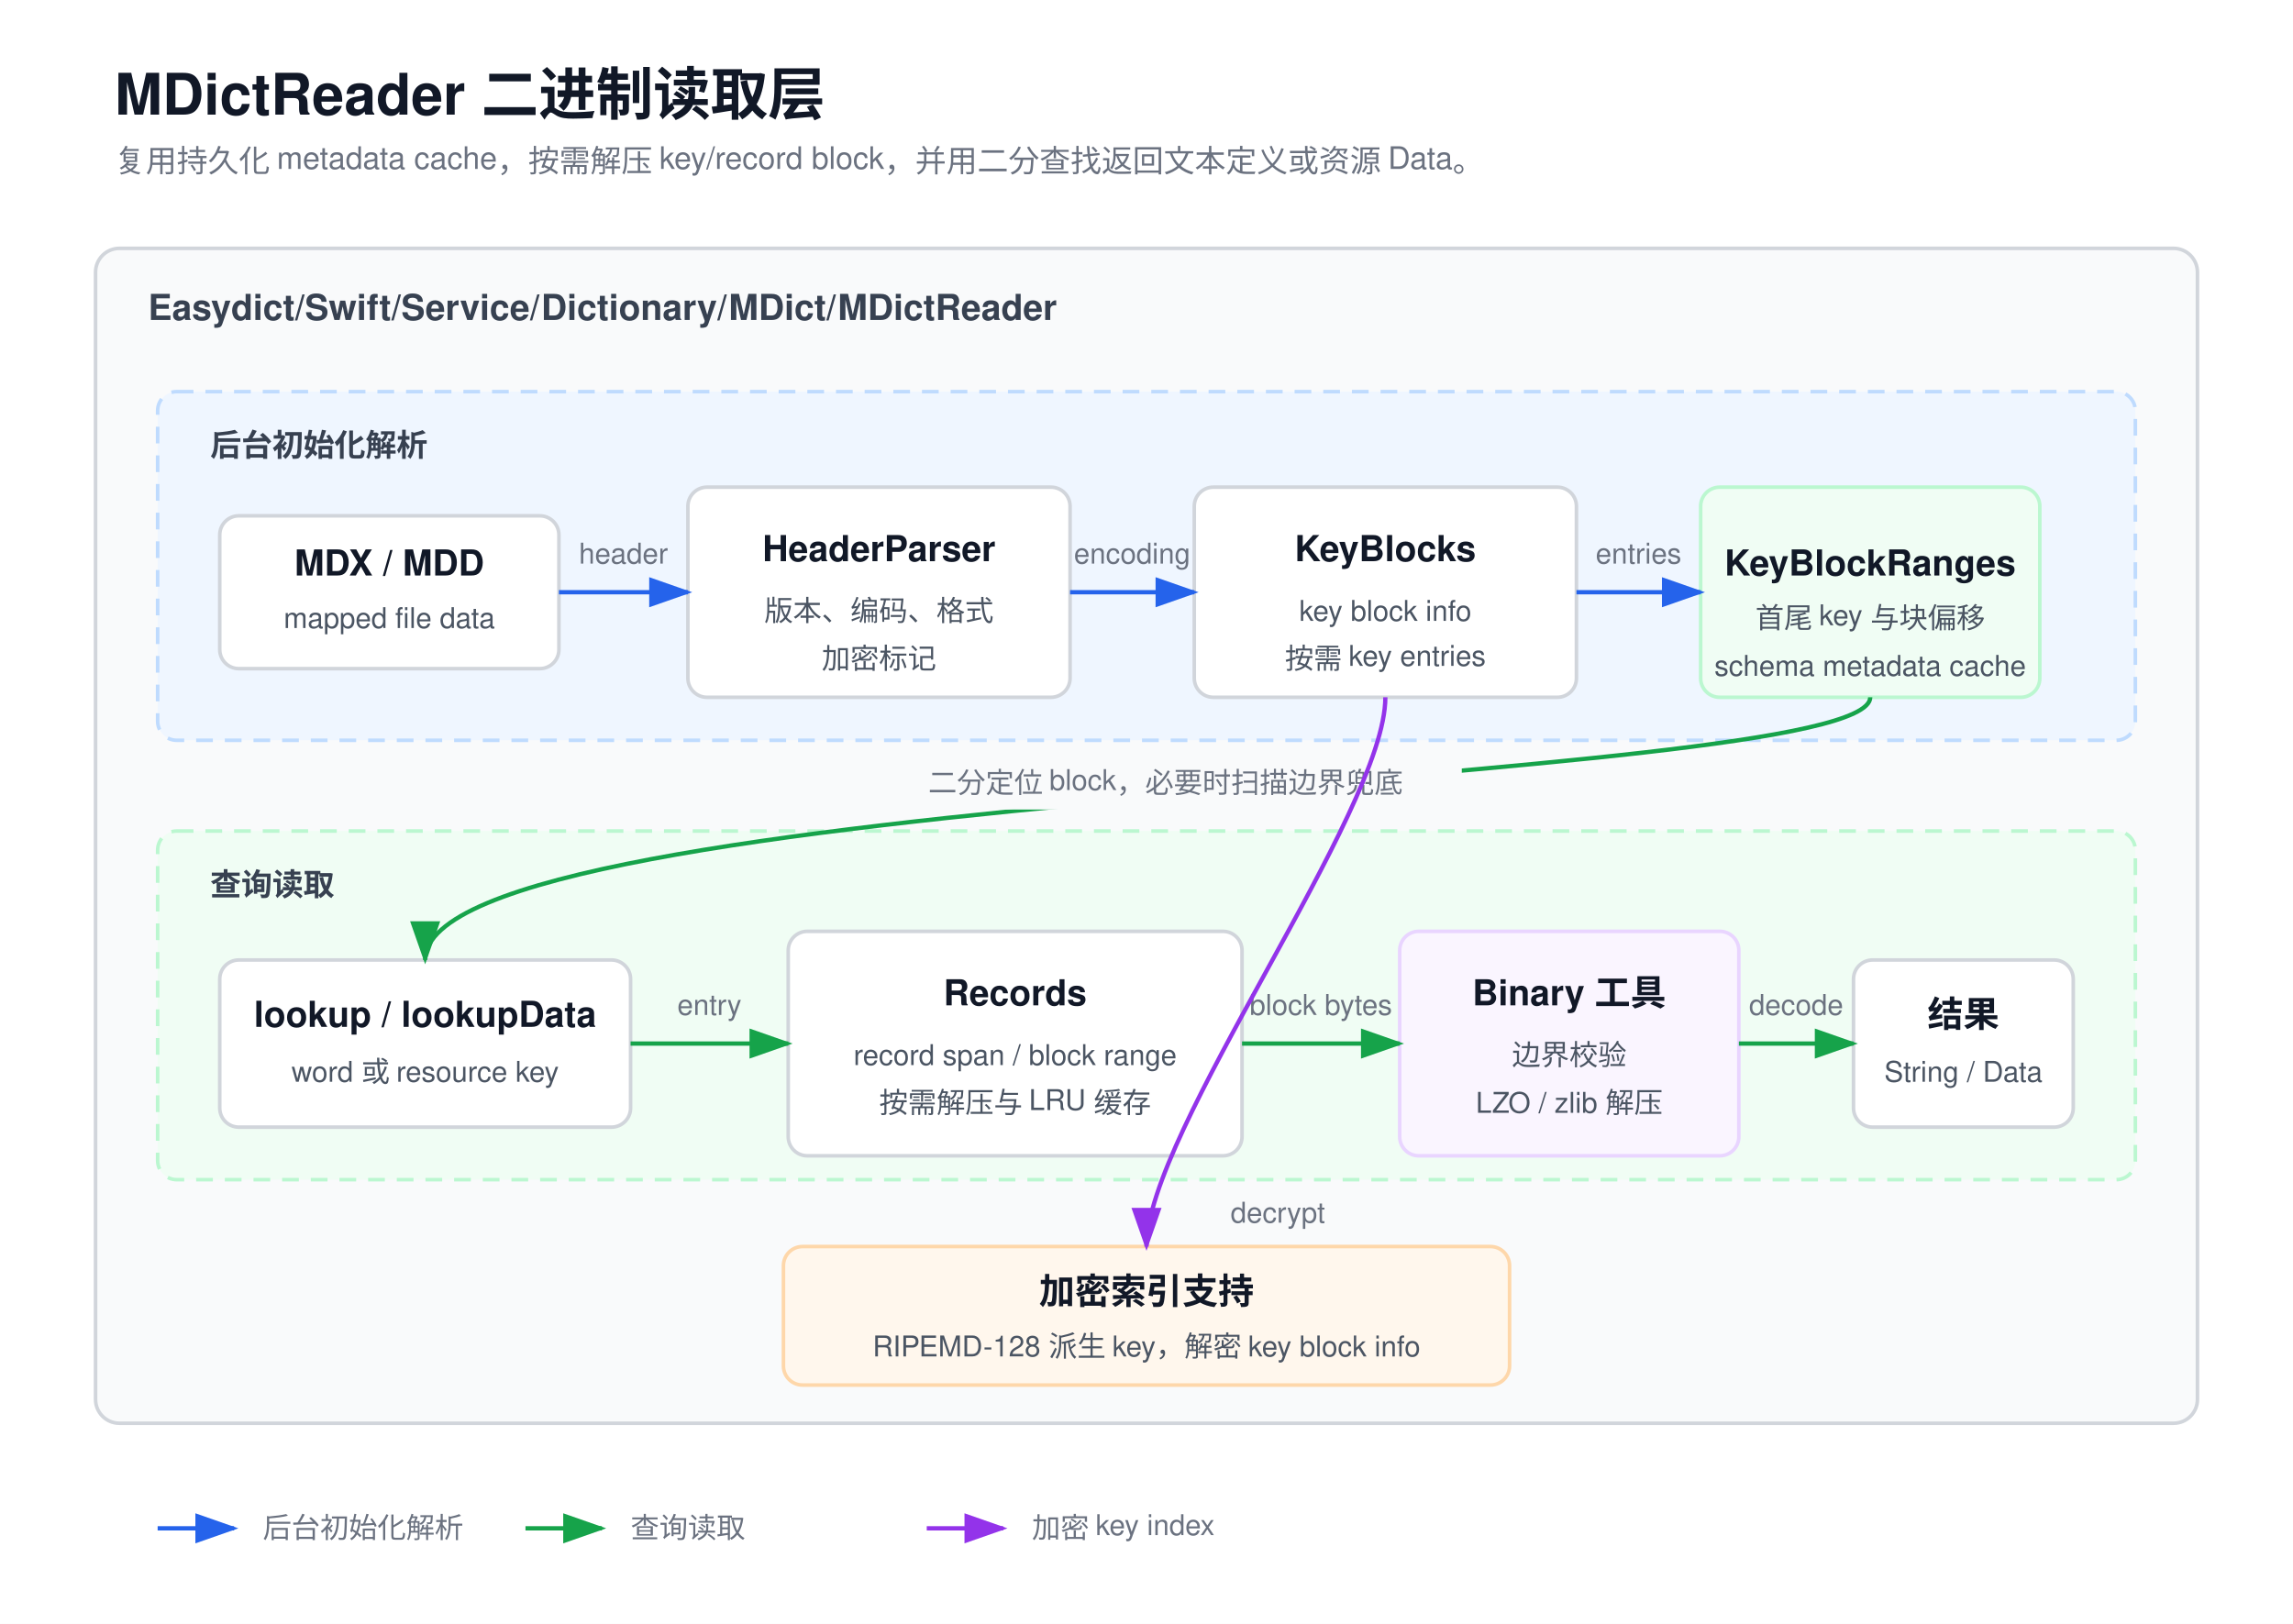
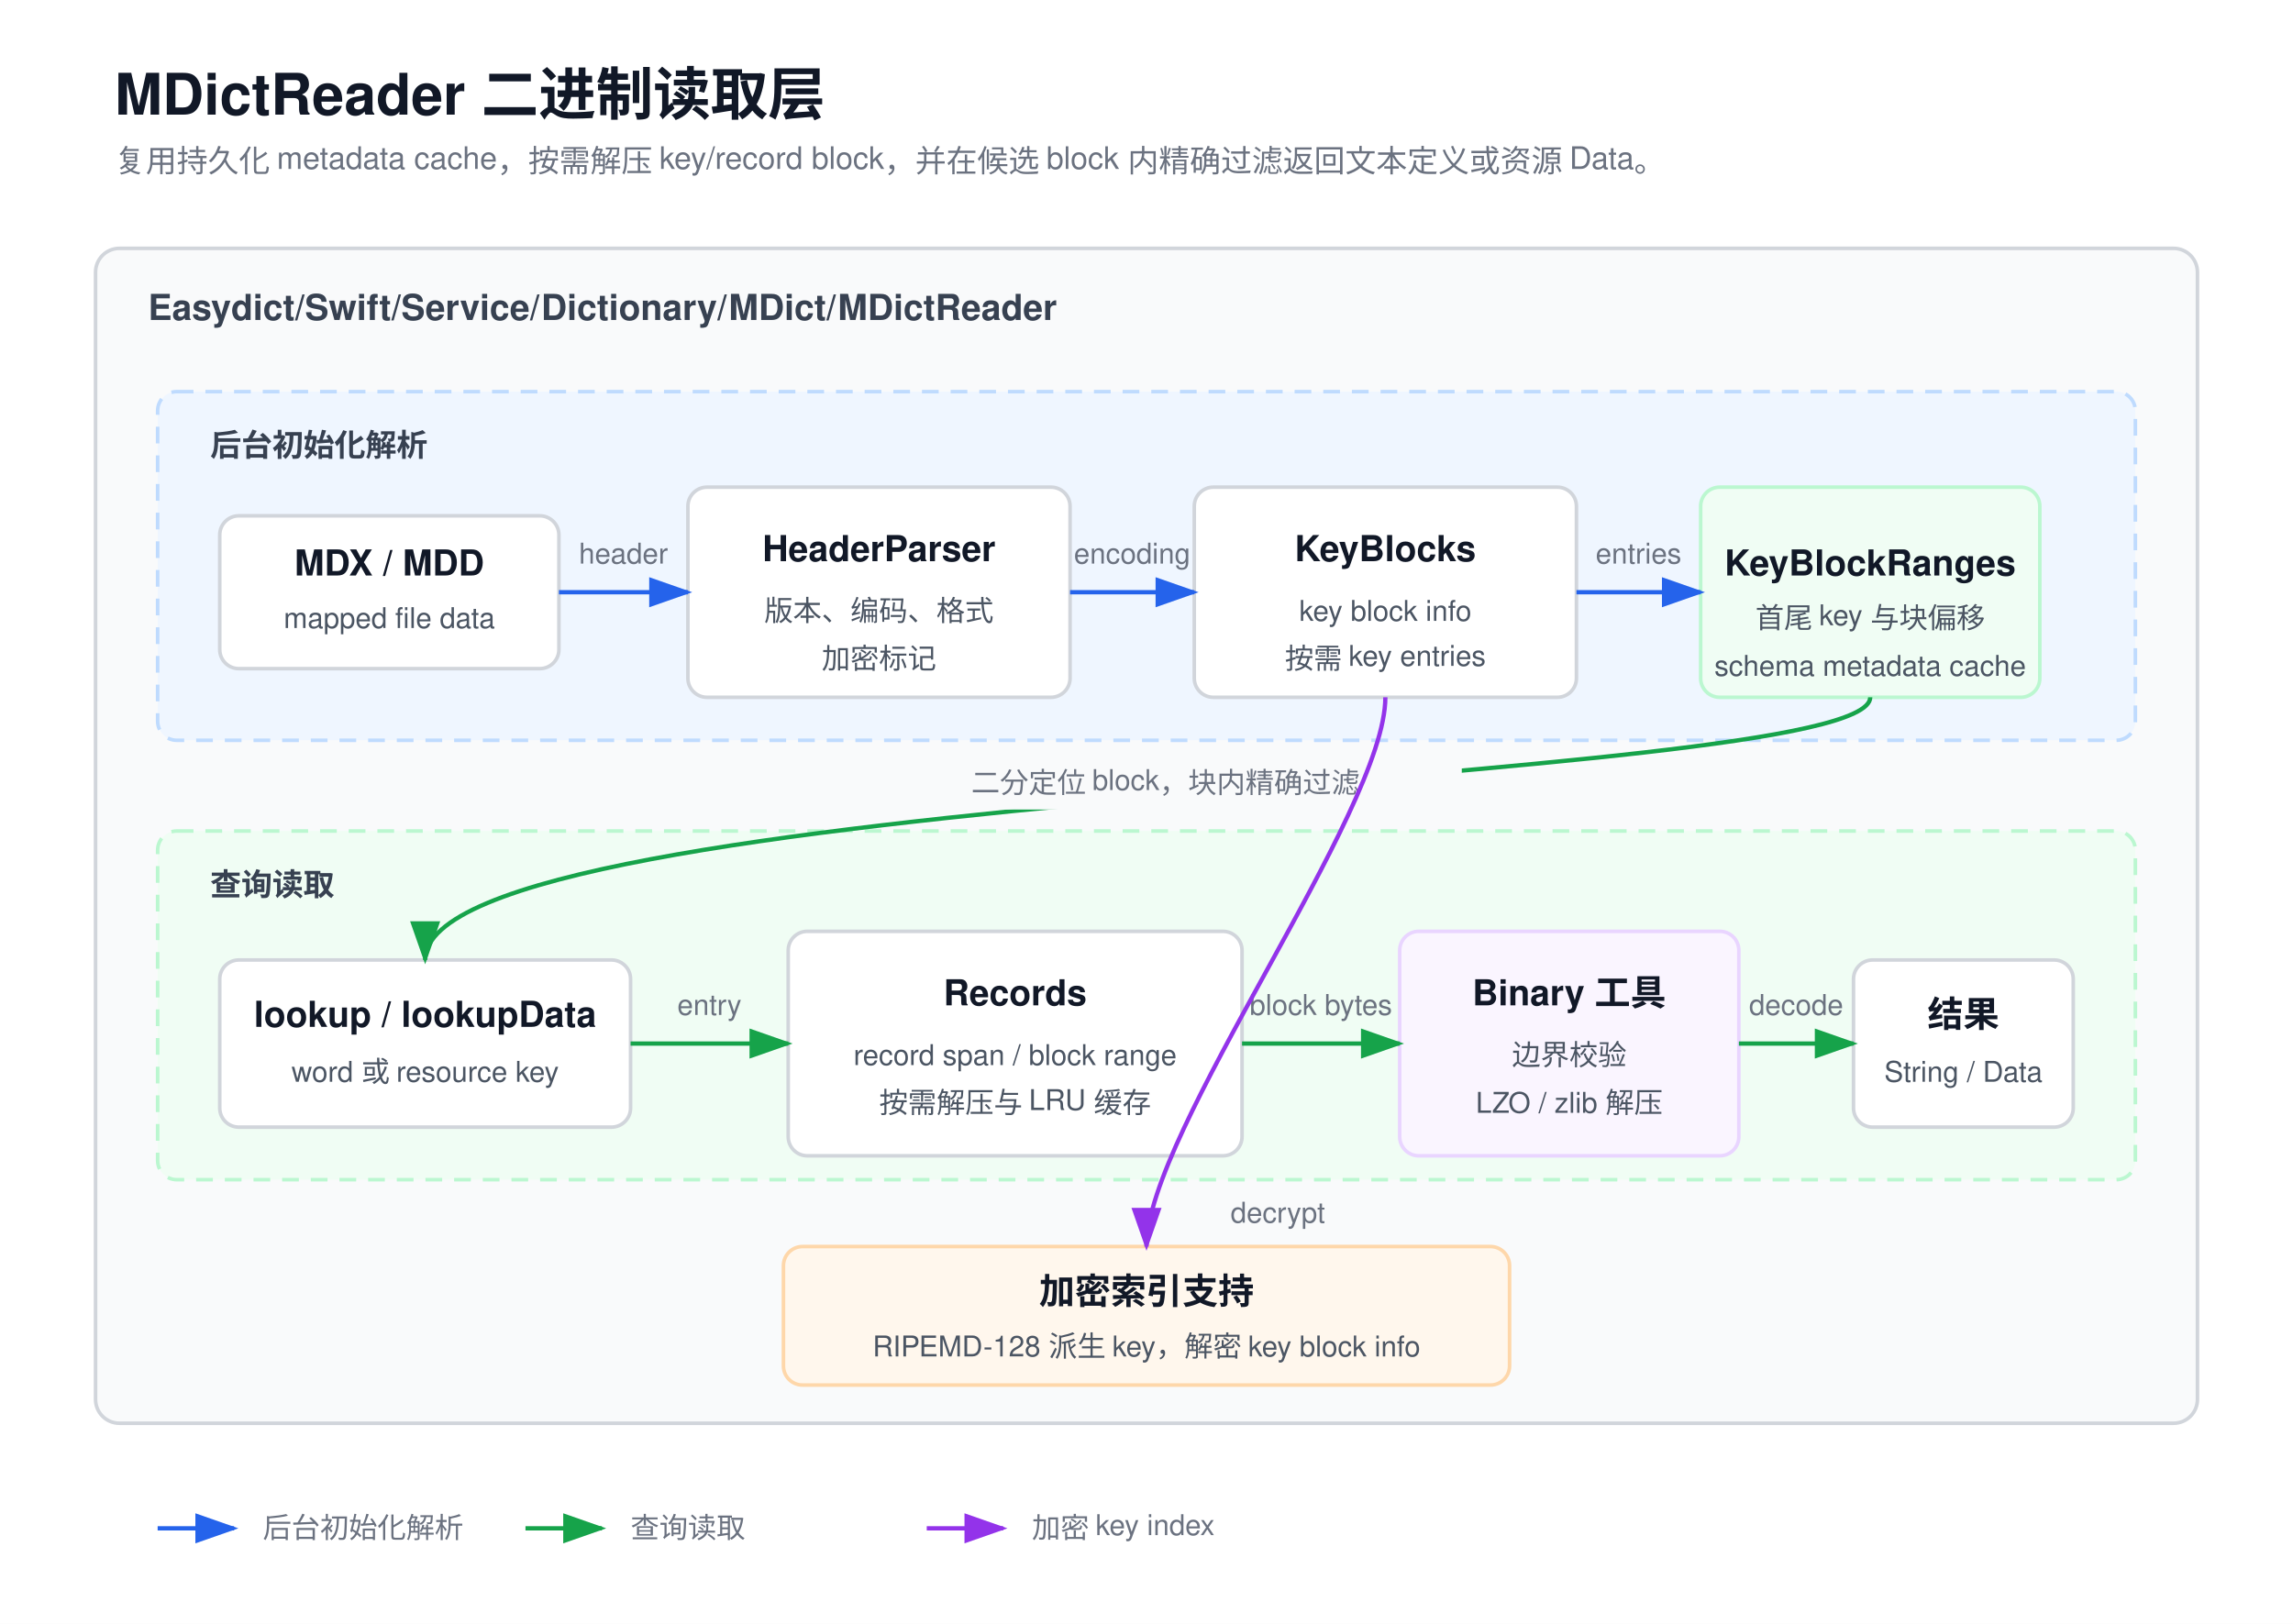
<svg xmlns="http://www.w3.org/2000/svg" viewBox="0 0 960 680" width="960" height="680" role="img" aria-labelledby="title desc">
  <style>
    text {
      font-family: 'Helvetica Neue', Helvetica, Arial, 'PingFang SC', 'Microsoft YaHei', sans-serif;
    }
    .title { fill: #111827; font-size: 24px; font-weight: 600; }
    .subtitle { fill: #6b7280; font-size: 13px; }
    .group-title { fill: #374151; font-size: 15px; font-weight: 600; }
    .box-title { fill: #111827; font-size: 15px; font-weight: 600; }
    .box-text { fill: #4b5563; font-size: 12px; }
    .label { fill: #6b7280; font-size: 12px; }
    .lane-title { fill: #374151; font-size: 13px; font-weight: 600; }
  </style>
  <defs>
    <marker id="arrow-blue" markerWidth="10" markerHeight="7" refX="9" refY="3.5" orient="auto">
      <polygon points="0 0, 10 3.5, 0 7" fill="#2563eb" />
    </marker>
    <marker id="arrow-green" markerWidth="10" markerHeight="7" refX="9" refY="3.5" orient="auto">
      <polygon points="0 0, 10 3.5, 0 7" fill="#16a34a" />
    </marker>
    <marker id="arrow-purple" markerWidth="10" markerHeight="7" refX="9" refY="3.5" orient="auto">
      <polygon points="0 0, 10 3.5, 0 7" fill="#9333ea" />
    </marker>
  </defs>
  <rect width="960" height="680" fill="#ffffff" />
  <text x="48" y="48" class="title">MDictReader 二进制读取层</text>
-   <text x="48" y="72" class="subtitle">复用持久化 metadata cache，按需解压 key/record block，并用二分查找返回文本定义或资源 Data。</text>
+   <text x="48" y="72" class="subtitle">复用持久化 metadata cache，按需解压 key/record block，并在候选 block 内精确过滤返回文本定义或资源 Data。</text>
  <rect x="40" y="104" width="880" height="492" rx="10" ry="10" fill="#f9fafb" stroke="#d1d5db" stroke-width="1.5" />
  <text x="62" y="134" class="group-title">Easydict/Swift/Service/Dictionary/MDict/MDictReader</text>
  <rect x="66" y="164" width="828" height="146" rx="8" ry="8" fill="#eff6ff" stroke="#bfdbfe" stroke-width="1.5" stroke-dasharray="7 5" />
  <text x="88" y="191" class="lane-title">后台初始化解析</text>
  <rect x="92" y="216" width="142" height="64" rx="8" ry="8" fill="#ffffff" stroke="#d1d5db" stroke-width="1.5" />
  <text x="163" y="241" text-anchor="middle" class="box-title">MDX / MDD</text>
  <text x="163" y="263" text-anchor="middle" class="box-text">mapped file data</text>
  <rect x="288" y="204" width="160" height="88" rx="8" ry="8" fill="#ffffff" stroke="#d1d5db" stroke-width="1.5" />
  <text x="368" y="235" text-anchor="middle" class="box-title">HeaderParser</text>
  <text x="368" y="260" text-anchor="middle" class="box-text">版本、编码、格式</text>
  <text x="368" y="280" text-anchor="middle" class="box-text">加密标记</text>
  <rect x="500" y="204" width="160" height="88" rx="8" ry="8" fill="#ffffff" stroke="#d1d5db" stroke-width="1.5" />
  <text x="580" y="235" text-anchor="middle" class="box-title">KeyBlocks</text>
  <text x="580" y="260" text-anchor="middle" class="box-text">key block info</text>
  <text x="580" y="280" text-anchor="middle" class="box-text">按需 key entries</text>
  <rect x="712" y="204" width="142" height="88" rx="8" ry="8" fill="#f0fdf4" stroke="#bbf7d0" stroke-width="1.5" />
  <text x="783" y="241" text-anchor="middle" class="box-title">KeyBlockRanges</text>
  <text x="783" y="263" text-anchor="middle" class="box-text">首尾 key 与块偏移</text>
  <text x="783" y="283" text-anchor="middle" class="box-text">schema metadata cache</text>
  <path d="M234 248 H288" stroke="#2563eb" stroke-width="1.8" fill="none" marker-end="url(#arrow-blue)" />
  <text x="261" y="236" text-anchor="middle" class="label">header</text>
  <path d="M448 248 H500" stroke="#2563eb" stroke-width="1.8" fill="none" marker-end="url(#arrow-blue)" />
  <text x="474" y="236" text-anchor="middle" class="label">encoding</text>
  <path d="M660 248 H712" stroke="#2563eb" stroke-width="1.8" fill="none" marker-end="url(#arrow-blue)" />
  <text x="686" y="236" text-anchor="middle" class="label">entries</text>
  <rect x="66" y="348" width="828" height="146" rx="8" ry="8" fill="#f0fdf4" stroke="#bbf7d0" stroke-width="1.5" stroke-dasharray="7 5" />
  <text x="88" y="375" class="lane-title">查询读取</text>
  <rect x="92" y="402" width="172" height="70" rx="8" ry="8" fill="#ffffff" stroke="#d1d5db" stroke-width="1.5" />
  <text x="178" y="430" text-anchor="middle" class="box-title">lookup / lookupData</text>
  <text x="178" y="453" text-anchor="middle" class="box-text">word 或 resource key</text>
  <rect x="330" y="390" width="190" height="94" rx="8" ry="8" fill="#ffffff" stroke="#d1d5db" stroke-width="1.5" />
  <text x="425" y="421" text-anchor="middle" class="box-title">Records</text>
  <text x="425" y="446" text-anchor="middle" class="box-text">record span / block range</text>
  <text x="425" y="466" text-anchor="middle" class="box-text">按需解压与 LRU 缓存</text>
  <rect x="586" y="390" width="142" height="94" rx="8" ry="8" fill="#faf5ff" stroke="#e9d5ff" stroke-width="1.5" />
  <text x="657" y="421" text-anchor="middle" class="box-title">Binary 工具</text>
  <text x="657" y="446" text-anchor="middle" class="box-text">边界校验</text>
  <text x="657" y="466" text-anchor="middle" class="box-text">LZO / zlib 解压</text>
  <rect x="776" y="402" width="92" height="70" rx="8" ry="8" fill="#ffffff" stroke="#d1d5db" stroke-width="1.5" />
  <text x="822" y="430" text-anchor="middle" class="box-title">结果</text>
  <text x="822" y="453" text-anchor="middle" class="box-text">String / Data</text>
  <path d="M264 437 H330" stroke="#16a34a" stroke-width="1.8" fill="none" marker-end="url(#arrow-green)" />
  <text x="297" y="425" text-anchor="middle" class="label">entry</text>
  <path d="M520 437 H586" stroke="#16a34a" stroke-width="1.8" fill="none" marker-end="url(#arrow-green)" />
  <text x="553" y="425" text-anchor="middle" class="label">block bytes</text>
  <path d="M728 437 H776" stroke="#16a34a" stroke-width="1.8" fill="none" marker-end="url(#arrow-green)" />
  <text x="752" y="425" text-anchor="middle" class="label">decode</text>
  <path d="M783 292 C783 330 178 330 178 402" stroke="#16a34a" stroke-width="1.8" fill="none" marker-end="url(#arrow-green)" />
  <rect x="364" y="315" width="248" height="24" rx="4" ry="4" fill="#f9fafb" />
-   <text x="488" y="332" text-anchor="middle" class="label">二分定位 block，必要时扫描边界兜底</text>
+   <text x="488" y="332" text-anchor="middle" class="label">二分定位 block，块内精确过滤</text>
  <rect x="328" y="522" width="304" height="58" rx="8" ry="8" fill="#fff7ed" stroke="#fed7aa" stroke-width="1.5" />
  <text x="480" y="546" text-anchor="middle" class="box-title">加密索引支持</text>
  <text x="480" y="568" text-anchor="middle" class="box-text">RIPEMD-128 派生 key，解密 key block info</text>
  <path d="M580 292 C580 340 480 474 480 522" stroke="#9333ea" stroke-width="1.8" fill="none" marker-end="url(#arrow-purple)" />
  <text x="535" y="512" text-anchor="middle" class="label">decrypt</text>
  <g transform="translate(66, 632)">
    <line x1="0" y1="8" x2="32" y2="8" stroke="#2563eb" stroke-width="1.8" marker-end="url(#arrow-blue)" />
    <text x="44" y="12" class="label">后台初始化解析</text>
    <line x1="154" y1="8" x2="186" y2="8" stroke="#16a34a" stroke-width="1.8" marker-end="url(#arrow-green)" />
    <text x="198" y="12" class="label">查询读取</text>
    <line x1="322" y1="8" x2="354" y2="8" stroke="#9333ea" stroke-width="1.8" marker-end="url(#arrow-purple)" />
    <text x="366" y="12" class="label">加密 key index</text>
  </g>
</svg>
